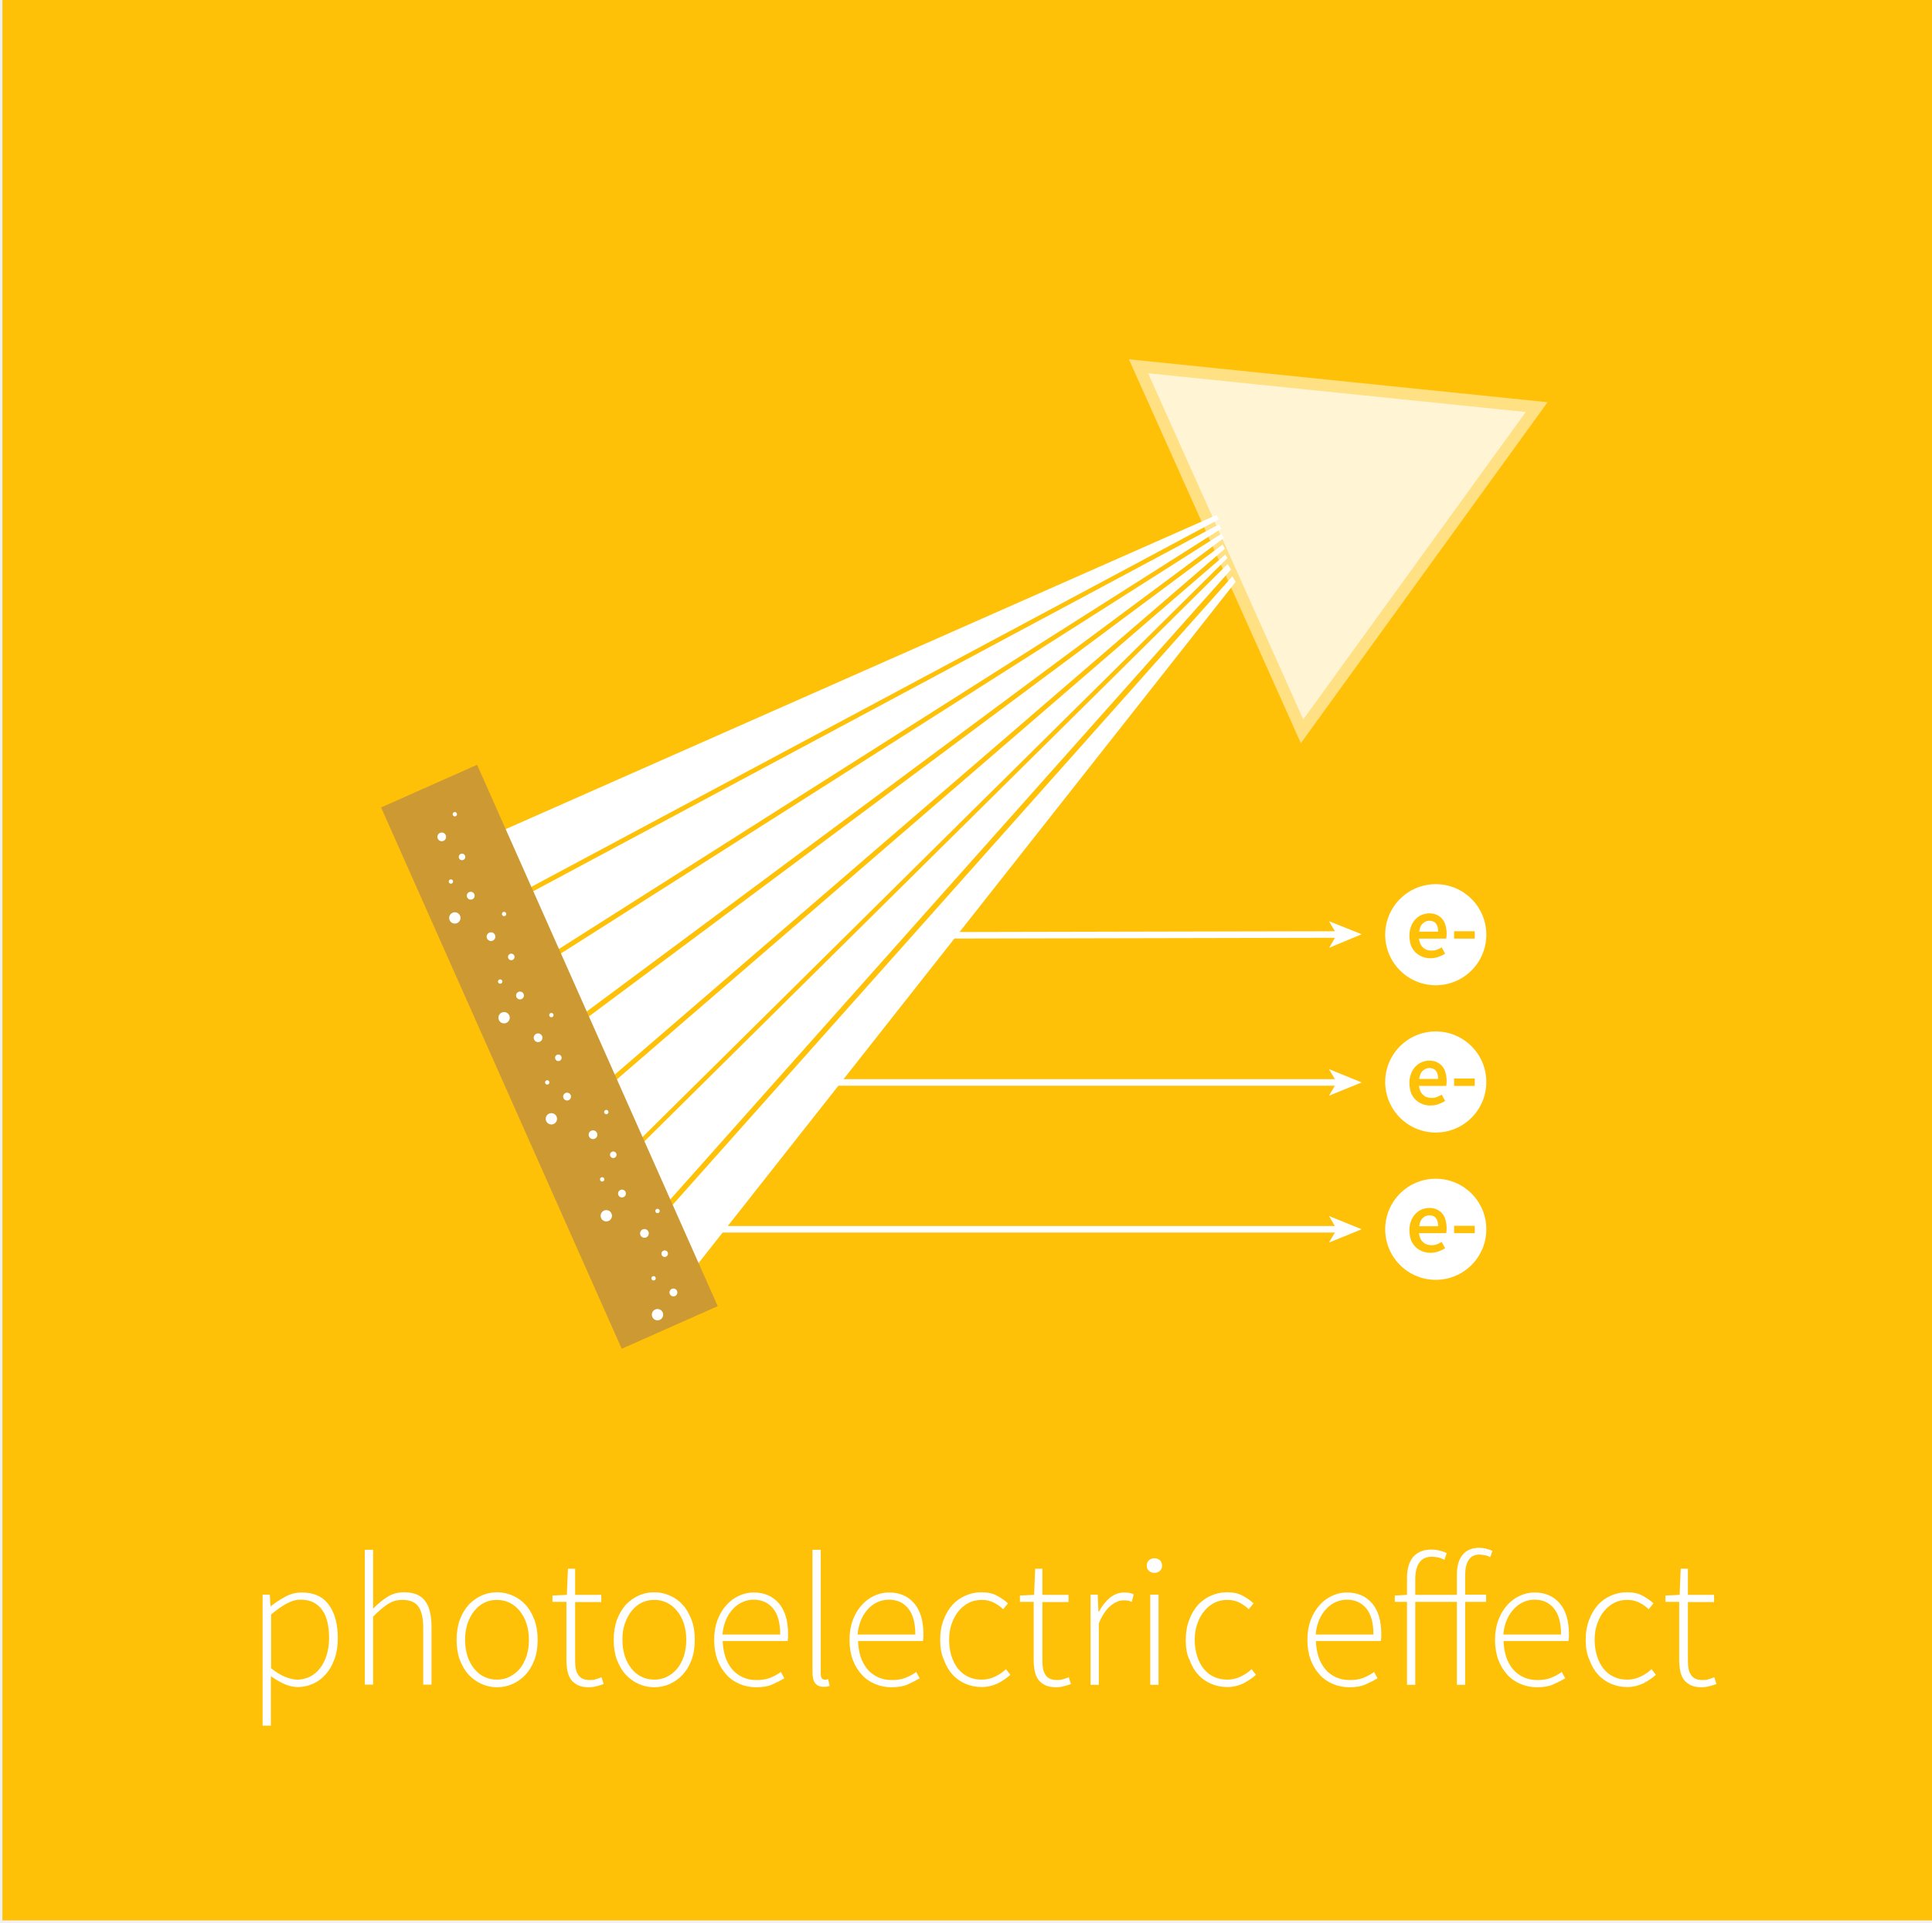
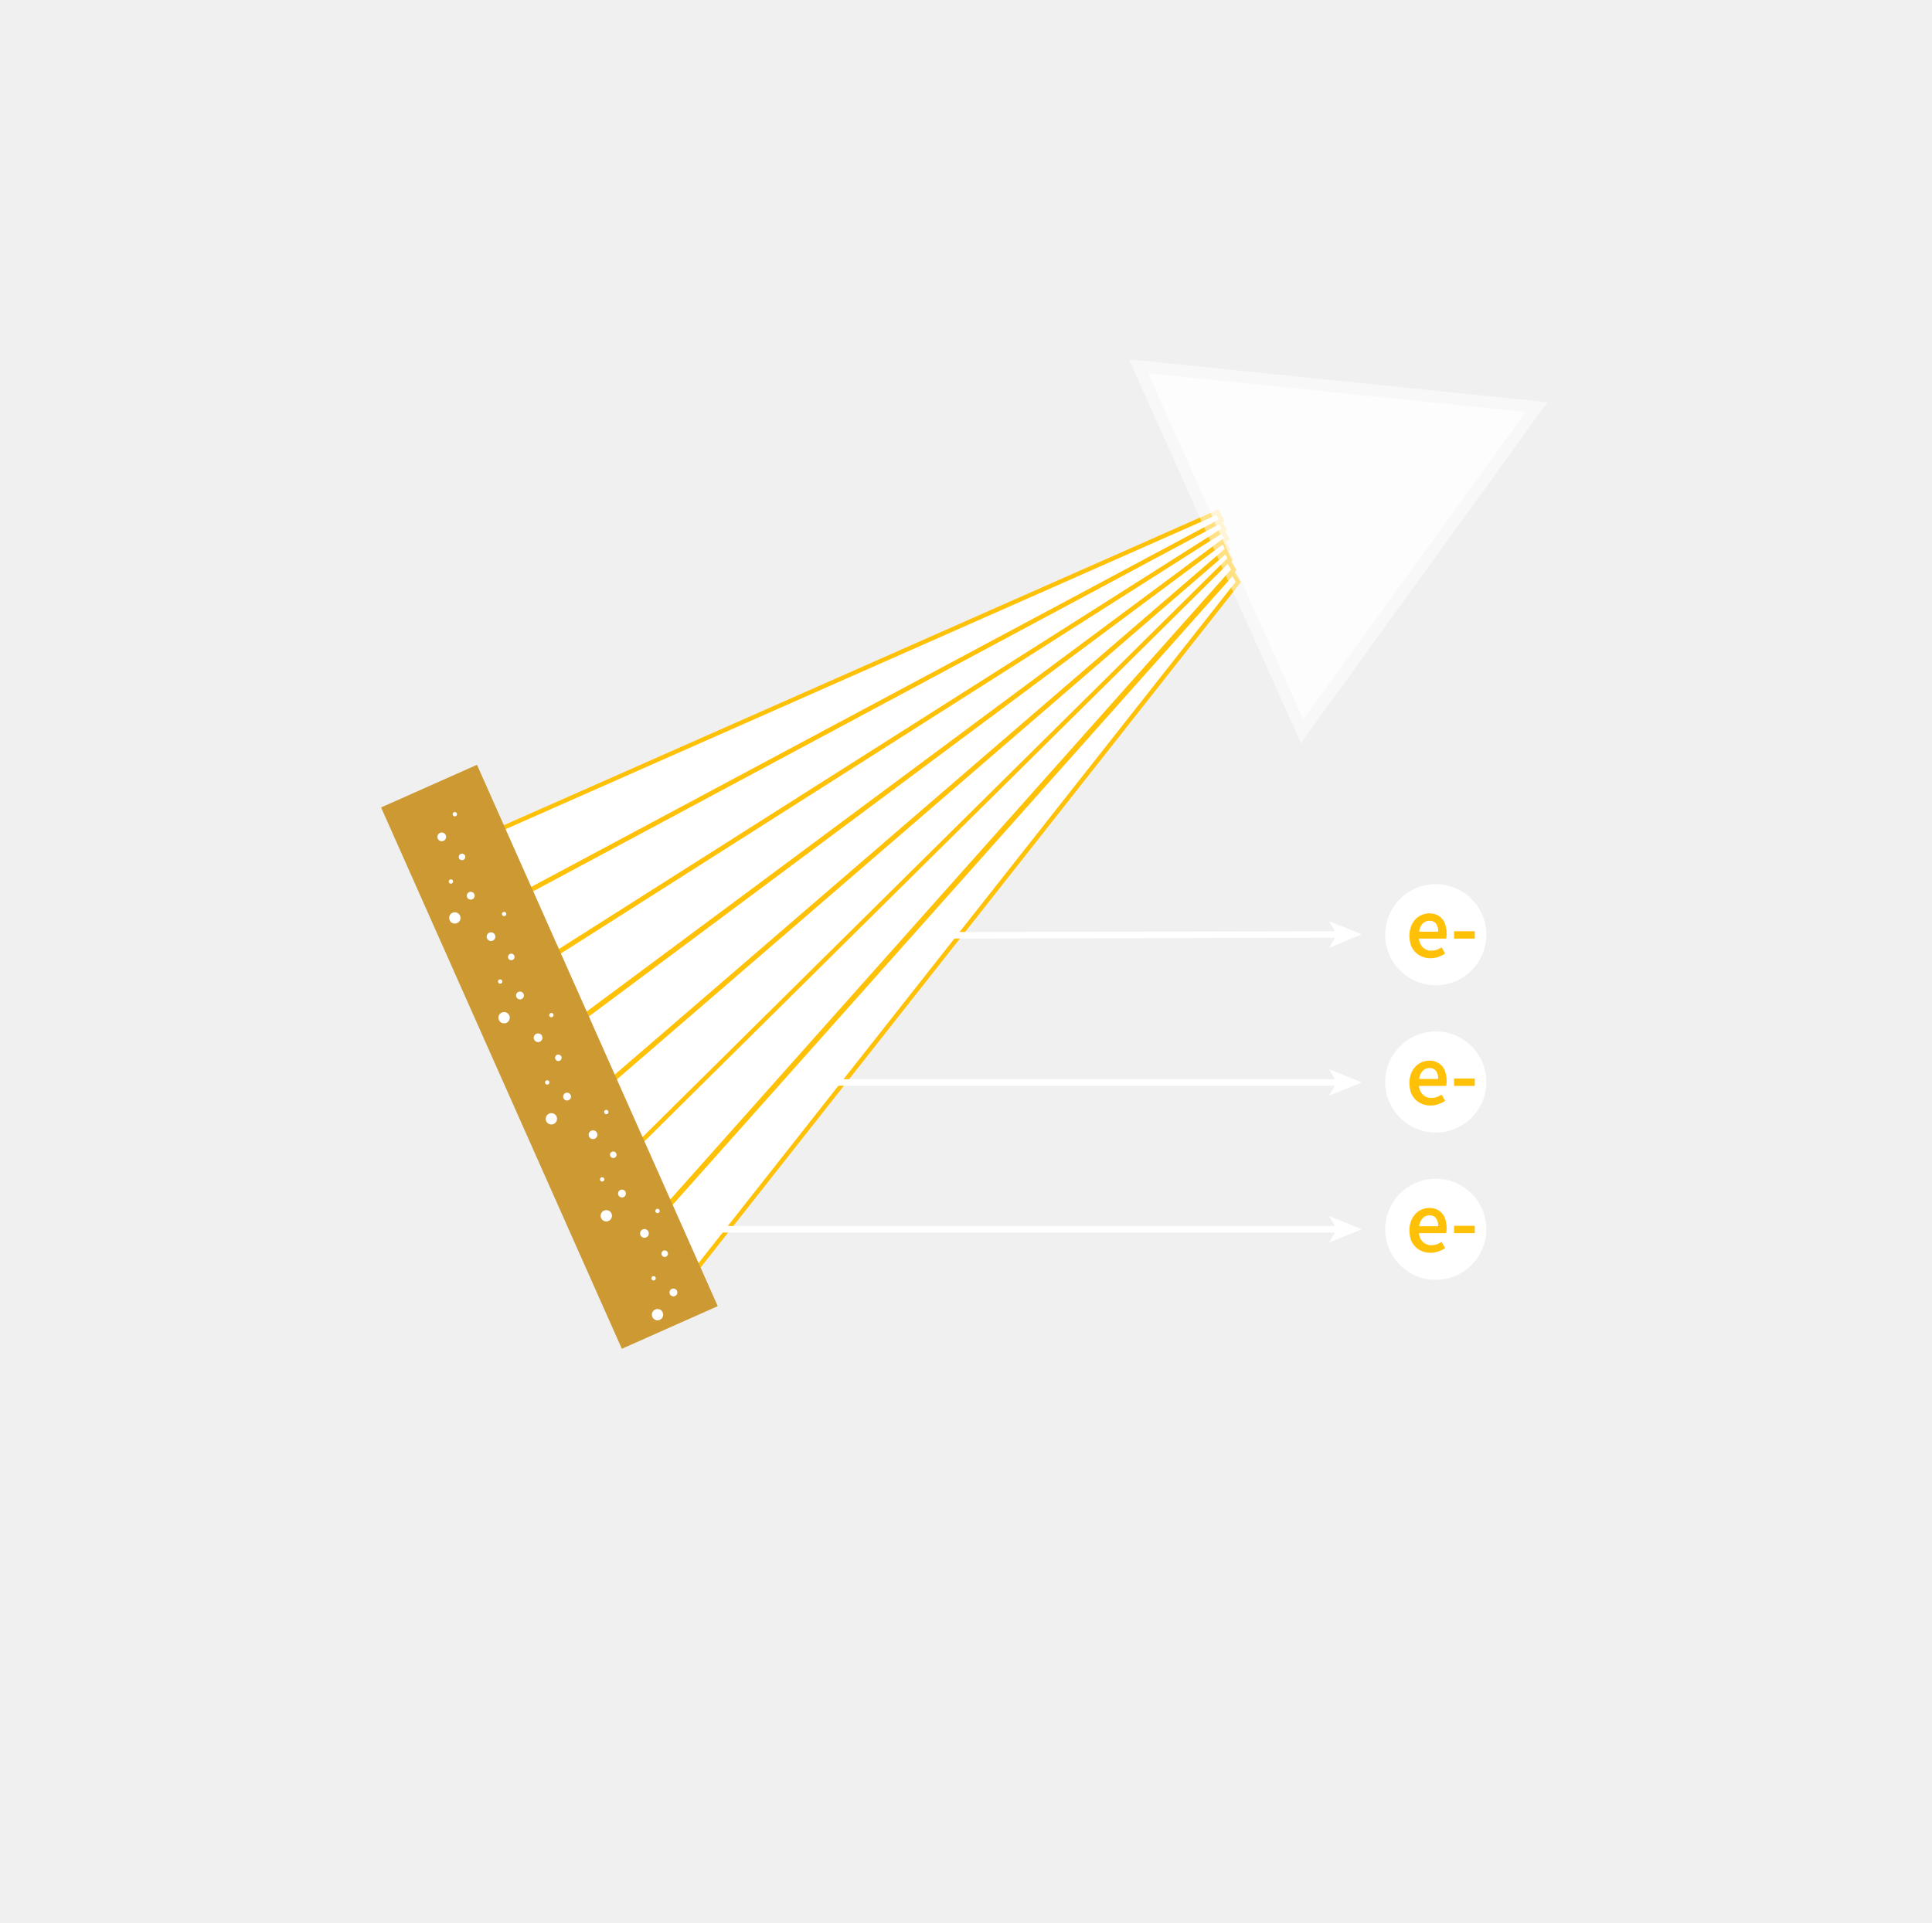
- <svg xmlns="http://www.w3.org/2000/svg" id="Layer_1" viewBox="0 0 886.5 882.4">
-   <style>.st0{fill:#FFC107;} .st1{fill:none;} .st2{fill:#FFFFFF;} .st3{fill:#FFFFFF;stroke:#FFC107;stroke-width:2;stroke-miterlimit:10;} .st4{fill:none;stroke:#FFFFFF;stroke-width:3;stroke-linecap:round;stroke-miterlimit:10;} .st5{fill:#CC9933;} .st6{opacity:0.5;fill:#FFFFFF;enable-background:new ;} .st7{opacity:0.65;fill:#FFFFFF;enable-background:new ;}</style>
-   <path d="M1.1-1.1h886.3v882.5H1.1z" class="st0" />
-   <path d="M8.7-28H895v882.5H8.7V-28z" class="st1" />
-   <path d="M8.7-28H895v882.5H8.7V-28z" class="st1" />
-   <path d="M124.3 776.9V792h-3.8v-60.1h3.3l.3 5.2h.3c2-1.6 4.2-3 6.6-4.3 2.4-1.3 4.9-1.9 7.5-1.9 5.5 0 9.7 1.9 12.4 5.7 2.8 3.8 4.1 9 4.1 15.4 0 3.5-.5 6.6-1.5 9.4s-2.3 5.1-4 7-3.6 3.4-5.9 4.4c-2.2 1-4.5 1.5-6.9 1.5-2 0-4-.4-6-1.3-2.1-.9-4.2-2.1-6.4-3.7v7.6zm0-11.3c2.4 2 4.7 3.3 6.7 4.1 2.1.8 3.9 1.2 5.5 1.2 2.1 0 4-.5 5.8-1.4s3.3-2.2 4.6-3.9 2.3-3.7 3-6 1.1-4.9 1.1-7.7c0-2.5-.2-4.9-.7-7.1-.5-2.2-1.2-4.1-2.3-5.6-1-1.6-2.4-2.8-4.1-3.7-1.7-.9-3.7-1.3-6-1.3-2.1 0-4.2.6-6.4 1.8s-4.6 2.9-7.1 5v24.6h-.1zm43.1-54.3h3.8v27c2.2-2.2 4.4-4 6.6-5.4 2.2-1.4 4.8-2.1 7.7-2.1 4.3 0 7.5 1.3 9.5 3.9 2 2.6 3 6.6 3 12v26.5h-3.8v-26c0-4.4-.7-7.7-2.2-9.8s-3.9-3.1-7.3-3.1c-2.5 0-4.7.6-6.7 1.9-2 1.3-4.3 3.2-6.8 5.8v31.2h-3.8v-61.9zm42.1 41.4c0-3.4.5-6.5 1.5-9.3 1-2.7 2.4-5 4.1-6.9 1.7-1.8 3.7-3.2 5.9-4.2s4.6-1.5 7.1-1.5 4.8.5 7.1 1.5 4.3 2.4 5.9 4.2c1.7 1.8 3 4.1 4.1 6.9 1 2.7 1.5 5.8 1.5 9.3s-.5 6.5-1.5 9.2-2.4 4.9-4.1 6.8c-1.7 1.8-3.7 3.2-5.9 4.2-2.3 1-4.6 1.5-7.1 1.5s-4.8-.5-7.1-1.5c-2.2-1-4.2-2.4-5.9-4.2s-3-4.1-4.1-6.8c-1-2.7-1.5-5.8-1.5-9.2zm3.9 0c0 2.7.4 5.2 1.1 7.4.7 2.2 1.8 4.2 3.1 5.8s2.8 2.9 4.6 3.7c1.8.9 3.7 1.3 5.8 1.3s4-.4 5.8-1.3c1.8-.9 3.4-2.1 4.7-3.7 1.3-1.6 2.3-3.5 3.1-5.8.7-2.2 1.1-4.7 1.1-7.4 0-2.8-.4-5.3-1.1-7.5-.7-2.2-1.8-4.2-3.1-5.8s-2.8-2.9-4.7-3.8c-1.8-.9-3.8-1.3-5.8-1.3s-4 .4-5.8 1.3c-1.8.9-3.3 2.2-4.6 3.8s-2.3 3.6-3.1 5.8c-.7 2.2-1.1 4.7-1.1 7.5zm46.6-17.5h-6.5v-2.9l6.6-.3.5-12h3.3v12h12v3.3h-12v27c0 1.3.1 2.5.3 3.6.2 1.1.6 2 1.1 2.8s1.2 1.4 2.1 1.8 2.1.6 3.5.6c.8 0 1.7-.1 2.6-.4.9-.3 1.8-.6 2.5-.9l1 3.1c-1.2.5-2.4.8-3.6 1.1s-2.2.4-3.1.4c-2 0-3.7-.3-5-.9-1.3-.6-2.4-1.5-3.2-2.5-.8-1.1-1.4-2.4-1.7-4-.3-1.6-.5-3.2-.5-5.1v-26.7h.1zm21.6 17.5c0-3.4.5-6.5 1.5-9.3 1-2.7 2.4-5 4.1-6.9 1.7-1.8 3.7-3.2 5.9-4.2s4.6-1.5 7.1-1.5 4.8.5 7.1 1.5 4.3 2.4 5.9 4.2c1.7 1.8 3 4.1 4.1 6.9 1 2.7 1.5 5.8 1.5 9.3s-.5 6.5-1.5 9.2-2.4 4.9-4.1 6.8c-1.7 1.8-3.7 3.2-5.9 4.2-2.3 1-4.6 1.5-7.1 1.5s-4.8-.5-7.1-1.5c-2.2-1-4.2-2.4-5.9-4.2-1.7-1.8-3-4.1-4.1-6.8-1-2.7-1.5-5.8-1.5-9.2zm4 0c0 2.7.4 5.2 1.1 7.4s1.8 4.2 3.1 5.8c1.3 1.6 2.8 2.9 4.6 3.7 1.8.9 3.7 1.3 5.8 1.3s4-.4 5.8-1.3c1.8-.9 3.4-2.1 4.7-3.7 1.3-1.6 2.3-3.5 3.1-5.8.7-2.2 1.1-4.7 1.1-7.4 0-2.8-.4-5.3-1.1-7.5s-1.8-4.2-3.1-5.8-2.8-2.9-4.7-3.8c-1.8-.9-3.8-1.3-5.8-1.3s-4 .4-5.8 1.3c-1.8.9-3.3 2.2-4.6 3.8s-2.3 3.6-3.1 5.8-1.1 4.7-1.1 7.5zm42.1 0c0-3.4.5-6.4 1.5-9.1 1-2.7 2.4-5 4.1-6.9s3.6-3.3 5.8-4.3c2.2-1 4.4-1.5 6.7-1.5 4.9 0 8.8 1.7 11.6 5 2.8 3.3 4.2 8 4.2 14.1v1.6s-.1 1-.2 1.6h-29.8c.1 2.6.5 5 1.2 7.2s1.8 4.1 3.1 5.7c1.3 1.6 3 2.8 4.9 3.7s4 1.3 6.4 1.3c2.2 0 4.3-.3 6.1-1 1.8-.7 3.5-1.6 5-2.7l1.6 2.9c-1.7 1-3.5 1.9-5.5 2.8-2 .9-4.5 1.3-7.5 1.3-2.6 0-5.1-.5-7.5-1.5-2.3-1-4.4-2.4-6.1-4.3-1.7-1.9-3.1-4.1-4.1-6.8-1-2.7-1.5-5.8-1.5-9.1zm30.3-2.5c0-5.3-1.1-9.4-3.3-12s-5.1-4-8.9-4c-1.8 0-3.5.4-5.1 1.1-1.6.7-3.1 1.8-4.4 3.2s-2.4 3.1-3.2 5-1.4 4.2-1.6 6.7H358zm14.8-38.9h3.8v57c0 .9.2 1.6.5 2s.8.6 1.3.6h.6l1-.2.7 3.1-1.2.3c-.4.1-.9.1-1.6.1-3.4 0-5.1-2.2-5.1-6.6v-56.3zm17 41.4c0-3.4.5-6.4 1.5-9.1 1-2.7 2.4-5 4.1-6.9s3.6-3.3 5.8-4.3c2.2-1 4.4-1.5 6.7-1.5 4.9 0 8.8 1.7 11.6 5 2.8 3.3 4.2 8 4.2 14.1v1.6s-.1 1-.2 1.6h-29.8c.1 2.6.5 5 1.2 7.2s1.8 4.1 3.1 5.7c1.3 1.6 3 2.8 4.9 3.7s4 1.3 6.4 1.3c2.2 0 4.3-.3 6.1-1 1.8-.7 3.5-1.6 5-2.7l1.6 2.9c-1.7 1-3.5 1.9-5.5 2.8-2 .9-4.5 1.3-7.5 1.3-2.6 0-5.1-.5-7.5-1.5-2.3-1-4.4-2.4-6.1-4.3-1.7-1.9-3.1-4.1-4.1-6.8-1-2.7-1.5-5.8-1.5-9.1zm30.2-2.5c0-5.3-1.1-9.4-3.3-12-2.2-2.7-5.1-4-8.9-4-1.8 0-3.5.4-5.1 1.1-1.6.7-3.1 1.8-4.4 3.2s-2.4 3.1-3.2 5c-.8 2-1.4 4.2-1.6 6.7H420zm11.4 2.5c0-3.4.5-6.5 1.6-9.3 1-2.7 2.4-5 4.1-6.9 1.7-1.8 3.7-3.2 6-4.2s4.7-1.5 7.2-1.5c2.9 0 5.3.5 7.2 1.6 1.9 1 3.6 2.2 5 3.5l-2.2 2.7c-1.3-1.3-2.8-2.3-4.4-3.1s-3.4-1.2-5.4-1.2c-2.1 0-4.1.4-5.9 1.3-1.8.9-3.4 2.2-4.7 3.8-1.4 1.6-2.4 3.6-3.2 5.8-.8 2.2-1.2 4.7-1.2 7.5 0 2.7.4 5.2 1.1 7.4s1.7 4.2 3 5.8 2.9 2.9 4.7 3.7c1.9.9 3.9 1.3 6.2 1.3 2.2 0 4.2-.5 6.1-1.4s3.5-2 5-3.4l2 2.6c-1.8 1.6-3.8 2.9-5.9 4-2.2 1-4.6 1.6-7.2 1.6-2.7 0-5.2-.5-7.5-1.5s-4.3-2.4-5.9-4.2c-1.7-1.8-3-4.1-4-6.8-1.2-2.6-1.7-5.7-1.7-9.1zm43.1-17.5H468v-2.9l6.5-.3.5-12h3.3v12h12v3.3h-12v27c0 1.3.1 2.5.3 3.6.2 1.1.6 2 1.1 2.8s1.2 1.4 2.1 1.8c.9.4 2.1.6 3.5.6.8 0 1.7-.1 2.6-.4.9-.3 1.8-.6 2.5-.9l1 3.1c-1.2.5-2.4.8-3.6 1.1s-2.2.4-3.1.4c-2 0-3.7-.3-5-.9-1.3-.6-2.4-1.5-3.2-2.5-.8-1.1-1.4-2.4-1.7-4-.3-1.6-.5-3.2-.5-5.1v-26.7h.2zm25.9-3.3h3.3l.3 7.7h.3c1.4-2.6 3.1-4.7 5-6.3 2-1.6 4.2-2.4 6.7-2.4.8 0 1.5.1 2.2.2.6.1 1.3.3 2 .7l-.9 3.4c-.7-.3-1.3-.5-1.8-.6s-1.2-.1-2-.1c-1.8 0-3.8.8-5.8 2.4-2 1.6-3.9 4.3-5.5 8.2v28.2h-3.8v-41.4zm29.3-10c-1 0-1.8-.3-2.5-.9-.7-.6-1-1.4-1-2.4 0-1.1.3-1.9 1-2.5s1.5-.9 2.5-.9 1.8.3 2.5.9c.7.6 1 1.5 1 2.5s-.3 1.8-1 2.4c-.7.6-1.5.9-2.5.9zm-1.9 10h3.8v41.4h-3.8v-41.4zm16.3 20.8c0-3.4.5-6.5 1.6-9.3 1-2.7 2.4-5 4.1-6.9 1.7-1.8 3.7-3.2 6-4.2s4.7-1.5 7.2-1.5c2.9 0 5.3.5 7.2 1.6 1.9 1 3.6 2.2 5 3.5l-2.2 2.7c-1.3-1.3-2.8-2.3-4.4-3.1-1.6-.8-3.4-1.2-5.4-1.2-2.1 0-4.1.4-5.9 1.3-1.8.9-3.4 2.2-4.7 3.8-1.4 1.6-2.4 3.6-3.2 5.8s-1.2 4.7-1.2 7.5c0 2.7.4 5.2 1.1 7.4s1.7 4.2 3 5.8 2.9 2.9 4.7 3.7c1.9.9 3.9 1.3 6.2 1.3 2.2 0 4.2-.5 6.1-1.4 1.9-.9 3.5-2 5-3.4l2 2.6c-1.8 1.6-3.8 2.9-5.9 4-2.2 1-4.6 1.6-7.2 1.6-2.7 0-5.2-.5-7.5-1.5s-4.3-2.4-5.9-4.2c-1.7-1.8-3-4.1-4-6.8-1.3-2.6-1.7-5.7-1.7-9.1zm55.8 0c0-3.4.5-6.4 1.5-9.1 1-2.7 2.4-5 4.1-6.9 1.7-1.9 3.6-3.3 5.8-4.3s4.4-1.5 6.7-1.5c4.9 0 8.8 1.7 11.6 5s4.2 8 4.2 14.1v1.6s-.1 1-.2 1.6h-29.8c.1 2.6.5 5 1.2 7.2s1.8 4.1 3.1 5.7c1.3 1.6 3 2.8 4.9 3.7s4 1.3 6.4 1.3c2.2 0 4.3-.3 6.1-1s3.5-1.6 5-2.7l1.6 2.9c-1.7 1-3.5 1.9-5.5 2.8-2 .9-4.5 1.3-7.5 1.3-2.6 0-5.1-.5-7.5-1.5-2.3-1-4.4-2.4-6.1-4.3-1.7-1.9-3.1-4.1-4.1-6.8s-1.5-5.8-1.5-9.1zm30.3-2.5c0-5.3-1.1-9.4-3.3-12s-5.1-4-8.9-4c-1.8 0-3.5.4-5.1 1.1-1.6.7-3.1 1.8-4.4 3.2-1.3 1.4-2.4 3.1-3.2 5s-1.4 4.2-1.6 6.7h26.5zm53.6-35.5c-.9-.5-1.7-.8-2.5-.9s-1.7-.3-2.5-.3c-2.2 0-3.8.8-4.9 2.5-1.1 1.6-1.6 4-1.6 6.9v9h9.6v3.3h-9.6v38.1h-3.8v-38.1h-19.1v38.1h-3.8v-38.1H640v-2.9l5.6-.3v-7.7c0-4.3 1-7.6 2.9-9.8 2-2.2 4.7-3.3 8.3-3.3 1.1 0 2.3.1 3.5.4 1.2.3 2.3.6 3.5 1.2l-1 3.1c-1-.5-2-.9-3-1.1-1-.2-2-.3-2.9-.3-2.5 0-4.3.9-5.6 2.6-1.2 1.8-1.9 4.2-1.9 7.5v7.4h19.1v-9.2c0-4.1.9-7.2 2.7-9.3s4.3-3.1 7.6-3.1c2 0 4 .5 6 1.4l-1 2.9zm2.2 38c0-3.4.5-6.4 1.5-9.1 1-2.7 2.4-5 4.1-6.9 1.7-1.9 3.6-3.3 5.8-4.3s4.4-1.5 6.7-1.5c4.9 0 8.8 1.7 11.6 5s4.2 8 4.2 14.1v1.6s-.1 1-.2 1.6h-29.8c.1 2.6.5 5 1.2 7.2s1.8 4.1 3.1 5.7c1.3 1.6 3 2.8 4.9 3.7s4 1.3 6.4 1.3c2.2 0 4.3-.3 6.1-1s3.5-1.6 5-2.7l1.6 2.9c-1.7 1-3.5 1.9-5.5 2.8-2 .9-4.5 1.3-7.5 1.3-2.6 0-5.1-.5-7.5-1.5-2.3-1-4.4-2.4-6.1-4.3-1.7-1.9-3.1-4.1-4.1-6.8s-1.5-5.8-1.5-9.1zm30.3-2.5c0-5.3-1.1-9.4-3.3-12-2.2-2.7-5.1-4-8.9-4-1.8 0-3.5.4-5.1 1.1-1.6.7-3.1 1.8-4.4 3.2-1.3 1.4-2.4 3.1-3.2 5s-1.4 4.2-1.6 6.7h26.5zm11.3 2.5c0-3.4.5-6.5 1.6-9.3 1-2.7 2.4-5 4.1-6.9 1.7-1.8 3.7-3.2 6-4.2s4.7-1.5 7.2-1.5c2.9 0 5.3.5 7.2 1.6 1.9 1 3.6 2.2 5 3.5l-2.2 2.7c-1.3-1.3-2.8-2.3-4.4-3.1-1.6-.8-3.4-1.2-5.4-1.2-2.1 0-4.1.4-5.9 1.3-1.8.9-3.4 2.2-4.7 3.8-1.4 1.6-2.4 3.6-3.2 5.8s-1.2 4.7-1.2 7.5c0 2.7.4 5.2 1.1 7.4s1.7 4.2 3 5.8 2.9 2.9 4.7 3.7c1.9.9 3.9 1.3 6.2 1.3 2.2 0 4.2-.5 6.1-1.4 1.9-.9 3.5-2 5-3.4l2 2.6c-1.8 1.6-3.8 2.9-5.9 4-2.2 1-4.6 1.6-7.2 1.6-2.7 0-5.2-.5-7.5-1.5s-4.3-2.4-5.9-4.2c-1.7-1.8-3-4.1-4-6.8-1.2-2.6-1.7-5.7-1.7-9.1zm43.1-17.5h-6.5v-2.9l6.5-.3.5-12h3.3v12h12v3.3h-12v27c0 1.3.1 2.5.3 3.6s.6 2 1.1 2.8 1.2 1.4 2.1 1.8c.9.4 2.1.6 3.5.6.8 0 1.7-.1 2.6-.4.9-.3 1.8-.6 2.5-.9l1 3.1c-1.2.5-2.4.8-3.6 1.1-1.2.3-2.2.4-3.1.4-2 0-3.7-.3-5-.9-1.3-.6-2.4-1.5-3.2-2.5-.8-1.1-1.4-2.4-1.7-4s-.5-3.2-.5-5.1v-26.7h.2z" class="st2" />
-   <path d="M564.7 256.7L294.1 524.2l-13.5-28L562.5 253zm3.5 10.4L320 582l-13.6-28 259.2-291.1zm-4.9-15l-281.9 243-13.5-28.1 293.4-218.6z" class="st3" />
-   <path d="M379.4 496.8h234.8" class="st4" />
-   <path d="M624.8 496.8l-15 6.1 3.6-6.1-3.6-6.1z" class="st2" />
-   <path d="M309.7 564.2h304.5" class="st4" />
-   <path d="M624.8 564.2l-15 6.1 3.6-6.1-3.6-6.1z" class="st2" />
-   <path d="M566.1 261.5L306.6 553.1 293.1 525l270.4-267.7zm-3.2-14.3L268.4 466.1 254.9 438l305.9-194.4zm-1.2-4.2L255.4 437.4l-13.5-28 317.7-170.1z" class="st3" />
-   <path d="M560.6 238.8L242.8 408.7l-13.6-28 329.4-145.6z" class="st3" />
-   <path d="M174.862 370.59l44.045-19.574 110.42 248.463-44.046 19.57z" class="st5" />
-   <circle cx="295.7" cy="566.1" r="2" class="st2" />
-   <circle cx="301.7" cy="555.8" r="1" class="st2" />
-   <circle cx="299.9" cy="586.7" r="1" class="st2" />
-   <circle cx="309" cy="593.2" r="1.8" class="st2" />
-   <circle cx="301.7" cy="603.4" r="2.6" class="st2" />
-   <circle cx="305" cy="575.4" r="1.5" class="st2" />
-   <circle cx="272.1" cy="520.8" r="2" class="st2" />
-   <circle cx="278.2" cy="510.4" r="1" class="st2" />
-   <circle cx="276.3" cy="541.3" r="1" class="st2" />
-   <circle cx="285.4" cy="547.8" r="1.8" class="st2" />
-   <circle cx="278.2" cy="558" r="2.6" class="st2" />
-   <circle cx="281.4" cy="530" r="1.5" class="st2" />
-   <circle cx="246.9" cy="476.3" r="2" class="st2" />
-   <circle cx="253" cy="465.9" r="1" class="st2" />
-   <circle cx="251.1" cy="496.8" r="1" class="st2" />
-   <circle cx="260.2" cy="503.3" r="1.8" class="st2" />
-   <circle cx="253" cy="513.5" r="2.6" class="st2" />
-   <circle cx="256.2" cy="485.5" r="1.5" class="st2" />
-   <circle cx="225.3" cy="429.9" r="2" class="st2" />
-   <circle cx="231.3" cy="419.5" r="1" class="st2" />
-   <circle cx="229.5" cy="450.5" r="1" class="st2" />
-   <circle cx="238.6" cy="456.9" r="1.8" class="st2" />
-   <circle cx="231.3" cy="467.1" r="2.6" class="st2" />
-   <circle cx="234.6" cy="439.2" r="1.5" class="st2" />
-   <circle cx="202.7" cy="384.1" r="2" class="st2" />
-   <circle cx="208.7" cy="373.7" r="1" class="st2" />
-   <circle cx="206.9" cy="404.6" r="1" class="st2" />
-   <circle cx="216" cy="411.1" r="1.8" class="st2" />
-   <circle cx="208.7" cy="421.3" r="2.6" class="st2" />
-   <circle cx="212" cy="393.3" r="1.5" class="st2" />
-   <path d="M596.9 341.1l113.2-156.5L518 164.9z" class="st6" />
-   <path d="M598 330.2l102.1-141.1-173.3-17.8z" class="st7" />
-   <path d="M425.9 429.3l188.3-.4" class="st4" />
-   <path d="M624.8 428.8l-14.9 6.2 3.5-6.1-3.6-6.1z" class="st2" />
-   <circle cx="658.8" cy="429" r="23.2" class="st2" />
-   <path d="M646.7 429.4c0-1.6.3-3 .8-4.3s1.2-2.4 2-3.2 1.8-1.6 2.9-2 2.2-.7 3.4-.7c1.3 0 2.5.2 3.5.7s1.9 1.1 2.5 1.9c.7.8 1.2 1.8 1.5 3s.5 2.4.5 3.8c0 .9-.1 1.6-.2 2.2h-12.5c.2 1.8.8 3.2 1.9 4.1 1 1 2.3 1.4 3.9 1.4.9 0 1.7-.1 2.4-.4s1.5-.6 2.2-1.1l1.6 2.9c-.9.6-2 1.1-3.1 1.5-1.2.4-2.4.6-3.6.6-1.4 0-2.6-.2-3.8-.7s-2.2-1.1-3.1-2c-.9-.9-1.6-2-2.1-3.2-.4-1.4-.7-2.9-.7-4.5zm13.2-1.8c0-1.6-.3-2.8-1-3.7-.7-.9-1.7-1.3-3-1.3-1.2 0-2.2.4-3.1 1.3-.9.8-1.4 2.1-1.6 3.7h8.7zm7.3-.2h9.5v3.4h-9.5v-3.4z" class="st0" />
-   <circle cx="658.8" cy="496.6" r="23.2" class="st2" />
-   <path d="M646.7 497c0-1.6.3-3 .8-4.3s1.2-2.4 2-3.2 1.8-1.6 2.9-2 2.2-.7 3.4-.7c1.3 0 2.5.2 3.5.7s1.9 1.1 2.5 1.9c.7.8 1.2 1.8 1.5 3s.5 2.4.5 3.8c0 .9-.1 1.6-.2 2.2h-12.5c.2 1.8.8 3.2 1.9 4.1 1 1 2.3 1.4 3.9 1.4.9 0 1.7-.1 2.4-.4s1.5-.6 2.2-1.1l1.6 2.9c-.9.6-2 1.1-3.1 1.5-1.2.4-2.4.6-3.6.6-1.4 0-2.6-.2-3.8-.7s-2.2-1.1-3.1-2c-.9-.9-1.6-2-2.1-3.2-.4-1.4-.7-2.9-.7-4.5zm13.2-1.8c0-1.6-.3-2.8-1-3.7-.7-.9-1.7-1.3-3-1.3-1.2 0-2.2.4-3.1 1.3-.9.8-1.4 2.1-1.6 3.7h8.7zm7.3-.2h9.5v3.4h-9.5V495z" class="st0" />
-   <circle cx="658.8" cy="564.2" r="23.2" class="st2" />
-   <path d="M646.7 564.6c0-1.6.3-3 .8-4.3s1.2-2.4 2-3.2 1.8-1.6 2.9-2 2.2-.7 3.4-.7c1.3 0 2.5.2 3.5.7s1.9 1.1 2.5 1.9c.7.8 1.2 1.8 1.5 3s.5 2.4.5 3.8c0 .9-.1 1.6-.2 2.2h-12.5c.2 1.8.8 3.2 1.9 4.1 1 1 2.3 1.4 3.9 1.4.9 0 1.7-.1 2.4-.4.7-.3 1.5-.6 2.2-1.1l1.6 2.9c-.9.6-2 1.1-3.1 1.5-1.2.4-2.4.6-3.6.6-1.4 0-2.6-.2-3.8-.7s-2.2-1.1-3.1-2c-.9-.9-1.6-2-2.1-3.2-.4-1.4-.7-2.9-.7-4.5zm13.2-1.8c0-1.6-.3-2.8-1-3.7s-1.7-1.3-3-1.3c-1.2 0-2.2.4-3.1 1.3-.9.8-1.4 2.1-1.6 3.7h8.7zm7.3-.2h9.5v3.4h-9.5v-3.4z" class="st0" />
+ <svg xmlns="http://www.w3.org/2000/svg" id="Layer_1" data-name="Layer 1" viewBox="0 0 886.5 882.4">
+   <path d="M564.7,256.7L294.1,524.2l-13.5-28L562.5,253Zm3.5,10.4L320,582l-13.6-28L565.6,262.9Zm-4.9-15-281.9,243L267.9,467,561.3,248.4Z" style="fill:#fff;stroke:#ffc107;stroke-miterlimit:10;stroke-width:2px" />
+   <path d="M379.4,496.8H614.2" style="fill:none;stroke:#fff;stroke-linecap:round;stroke-miterlimit:10;stroke-width:3px" />
+   <path d="M624.8,496.8l-15,6.1,3.6-6.1-3.6-6.1Z" style="fill:#fff" />
+   <path d="M309.7,564.2H614.2" style="fill:none;stroke:#fff;stroke-linecap:round;stroke-miterlimit:10;stroke-width:3px" />
+   <path d="M624.8,564.2l-15,6.1,3.6-6.1-3.6-6.1Z" style="fill:#fff" />
+   <path d="M566.1,261.5L306.6,553.1,293.1,525,563.5,257.3Zm-3.2-14.3L268.4,466.1,254.9,438,560.8,243.6Zm-1.2-4.2L255.4,437.4l-13.5-28L559.6,239.3Z" style="fill:#fff;stroke:#ffc107;stroke-miterlimit:10;stroke-width:2px" />
+   <path d="M560.6,238.8L242.8,408.7l-13.6-28L558.6,235.1Z" style="fill:#fff;stroke:#ffc107;stroke-miterlimit:10;stroke-width:2px" />
+   <path d="M174.86,370.59l44-19.57L329.33,599.48l-44,19.57Z" style="fill:#c93" />
+   <circle cx="295.7" cy="566.1" r="2" style="fill:#fff" />
+   <circle cx="301.7" cy="555.8" r="1" style="fill:#fff" />
+   <circle cx="299.9" cy="586.7" r="1" style="fill:#fff" />
+   <circle cx="309" cy="593.2" r="1.8" style="fill:#fff" />
+   <circle cx="301.7" cy="603.4" r="2.6" style="fill:#fff" />
+   <circle cx="305" cy="575.4" r="1.5" style="fill:#fff" />
+   <circle cx="272.1" cy="520.8" r="2" style="fill:#fff" />
+   <circle cx="278.2" cy="510.4" r="1" style="fill:#fff" />
+   <circle cx="276.3" cy="541.3" r="1" style="fill:#fff" />
+   <circle cx="285.4" cy="547.8" r="1.8" style="fill:#fff" />
+   <circle cx="278.2" cy="558" r="2.6" style="fill:#fff" />
+   <circle cx="281.4" cy="530" r="1.5" style="fill:#fff" />
+   <circle cx="246.9" cy="476.3" r="2" style="fill:#fff" />
+   <circle cx="253" cy="465.9" r="1" style="fill:#fff" />
+   <circle cx="251.1" cy="496.8" r="1" style="fill:#fff" />
+   <circle cx="260.2" cy="503.3" r="1.8" style="fill:#fff" />
+   <circle cx="253" cy="513.5" r="2.6" style="fill:#fff" />
+   <circle cx="256.2" cy="485.5" r="1.5" style="fill:#fff" />
+   <circle cx="225.3" cy="429.9" r="2" style="fill:#fff" />
+   <circle cx="231.3" cy="419.5" r="1" style="fill:#fff" />
+   <circle cx="229.5" cy="450.5" r="1" style="fill:#fff" />
+   <circle cx="238.6" cy="456.9" r="1.8" style="fill:#fff" />
+   <circle cx="231.3" cy="467.1" r="2.6" style="fill:#fff" />
+   <circle cx="234.6" cy="439.2" r="1.5" style="fill:#fff" />
+   <circle cx="202.7" cy="384.1" r="2" style="fill:#fff" />
+   <circle cx="208.7" cy="373.7" r="1" style="fill:#fff" />
+   <circle cx="206.9" cy="404.6" r="1" style="fill:#fff" />
+   <circle cx="216" cy="411.1" r="1.8" style="fill:#fff" />
+   <circle cx="208.7" cy="421.3" r="2.6" style="fill:#fff" />
+   <circle cx="212" cy="393.3" r="1.5" style="fill:#fff" />
+   <path d="M596.9,341.1L710.1,184.6,518,164.9Z" style="fill:#fff;opacity:0.5;isolation:isolate" />
+   <path d="M598,330.2L700.1,189.1,526.8,171.3Z" style="fill:#fff;opacity:0.65;isolation:isolate" />
+   <path d="M425.9,429.3l188.3-.4" style="fill:none;stroke:#fff;stroke-linecap:round;stroke-miterlimit:10;stroke-width:3px" />
+   <path d="M624.8,428.8L609.9,435l3.5-6.1-3.6-6.1Z" style="fill:#fff" />
+   <circle cx="658.8" cy="429" r="23.2" style="fill:#fff" />
+   <path d="M646.7,429.4a11.76,11.76,0,0,1,.8-4.3,9.21,9.21,0,0,1,2-3.2,8.37,8.37,0,0,1,2.9-2,9.83,9.83,0,0,1,3.4-.7,7.82,7.82,0,0,1,3.5.7,6.92,6.92,0,0,1,2.5,1.9,7.08,7.08,0,0,1,1.5,3,15.18,15.18,0,0,1,.5,3.8,12.73,12.73,0,0,1-.2,2.2H651.1a5.89,5.89,0,0,0,1.9,4.1,5.21,5.21,0,0,0,3.9,1.4,6.05,6.05,0,0,0,2.4-.4,11.3,11.3,0,0,0,2.2-1.1l1.6,2.9a14.84,14.84,0,0,1-3.1,1.5,11.33,11.33,0,0,1-3.6.6,9.52,9.52,0,0,1-3.8-.7,9.19,9.19,0,0,1-3.1-2,9.88,9.88,0,0,1-2.1-3.2,16.3,16.3,0,0,1-.7-4.5h0Zm13.2-1.8a5.82,5.82,0,0,0-1-3.7,3.54,3.54,0,0,0-3-1.3,4.16,4.16,0,0,0-3.1,1.3,5.78,5.78,0,0,0-1.6,3.7h8.7Zm7.3-.2h9.5v3.4h-9.5v-3.4Z" style="fill:#ffc107" />
+   <circle cx="658.8" cy="496.6" r="23.2" style="fill:#fff" />
+   <path d="M646.7,497a11.76,11.76,0,0,1,.8-4.3,9.21,9.21,0,0,1,2-3.2,8.37,8.37,0,0,1,2.9-2,9.83,9.83,0,0,1,3.4-.7,7.82,7.82,0,0,1,3.5.7,6.92,6.92,0,0,1,2.5,1.9,7.08,7.08,0,0,1,1.5,3,15.18,15.18,0,0,1,.5,3.8,12.73,12.73,0,0,1-.2,2.2H651.1a5.89,5.89,0,0,0,1.9,4.1,5.21,5.21,0,0,0,3.9,1.4,6.05,6.05,0,0,0,2.4-.4,11.3,11.3,0,0,0,2.2-1.1l1.6,2.9a14.84,14.84,0,0,1-3.1,1.5,11.33,11.33,0,0,1-3.6.6,9.52,9.52,0,0,1-3.8-.7,9.19,9.19,0,0,1-3.1-2,9.88,9.88,0,0,1-2.1-3.2,16.3,16.3,0,0,1-.7-4.5h0Zm13.2-1.8a5.82,5.82,0,0,0-1-3.7,3.54,3.54,0,0,0-3-1.3,4.16,4.16,0,0,0-3.1,1.3,5.78,5.78,0,0,0-1.6,3.7h8.7Zm7.3-.2h9.5v3.4h-9.5V495Z" style="fill:#ffc107" />
+   <circle cx="658.8" cy="564.2" r="23.2" style="fill:#fff" />
+   <path d="M646.7,564.6a11.76,11.76,0,0,1,.8-4.3,9.21,9.21,0,0,1,2-3.2,8.37,8.37,0,0,1,2.9-2,9.83,9.83,0,0,1,3.4-.7,7.82,7.82,0,0,1,3.5.7,6.92,6.92,0,0,1,2.5,1.9,7.08,7.08,0,0,1,1.5,3,15.18,15.18,0,0,1,.5,3.8,12.73,12.73,0,0,1-.2,2.2H651.1a5.89,5.89,0,0,0,1.9,4.1,5.21,5.21,0,0,0,3.9,1.4,6.05,6.05,0,0,0,2.4-.4,11.3,11.3,0,0,0,2.2-1.1l1.6,2.9a14.85,14.85,0,0,1-3.1,1.5,11.32,11.32,0,0,1-3.6.6,9.52,9.52,0,0,1-3.8-.7,9.19,9.19,0,0,1-3.1-2,9.88,9.88,0,0,1-2.1-3.2,16.3,16.3,0,0,1-.7-4.5h0Zm13.2-1.8a5.82,5.82,0,0,0-1-3.7,3.54,3.54,0,0,0-3-1.3,4.16,4.16,0,0,0-3.1,1.3,5.78,5.78,0,0,0-1.6,3.7h8.7Zm7.3-.2h9.5V566h-9.5v-3.4Z" style="fill:#ffc107" />
</svg>
